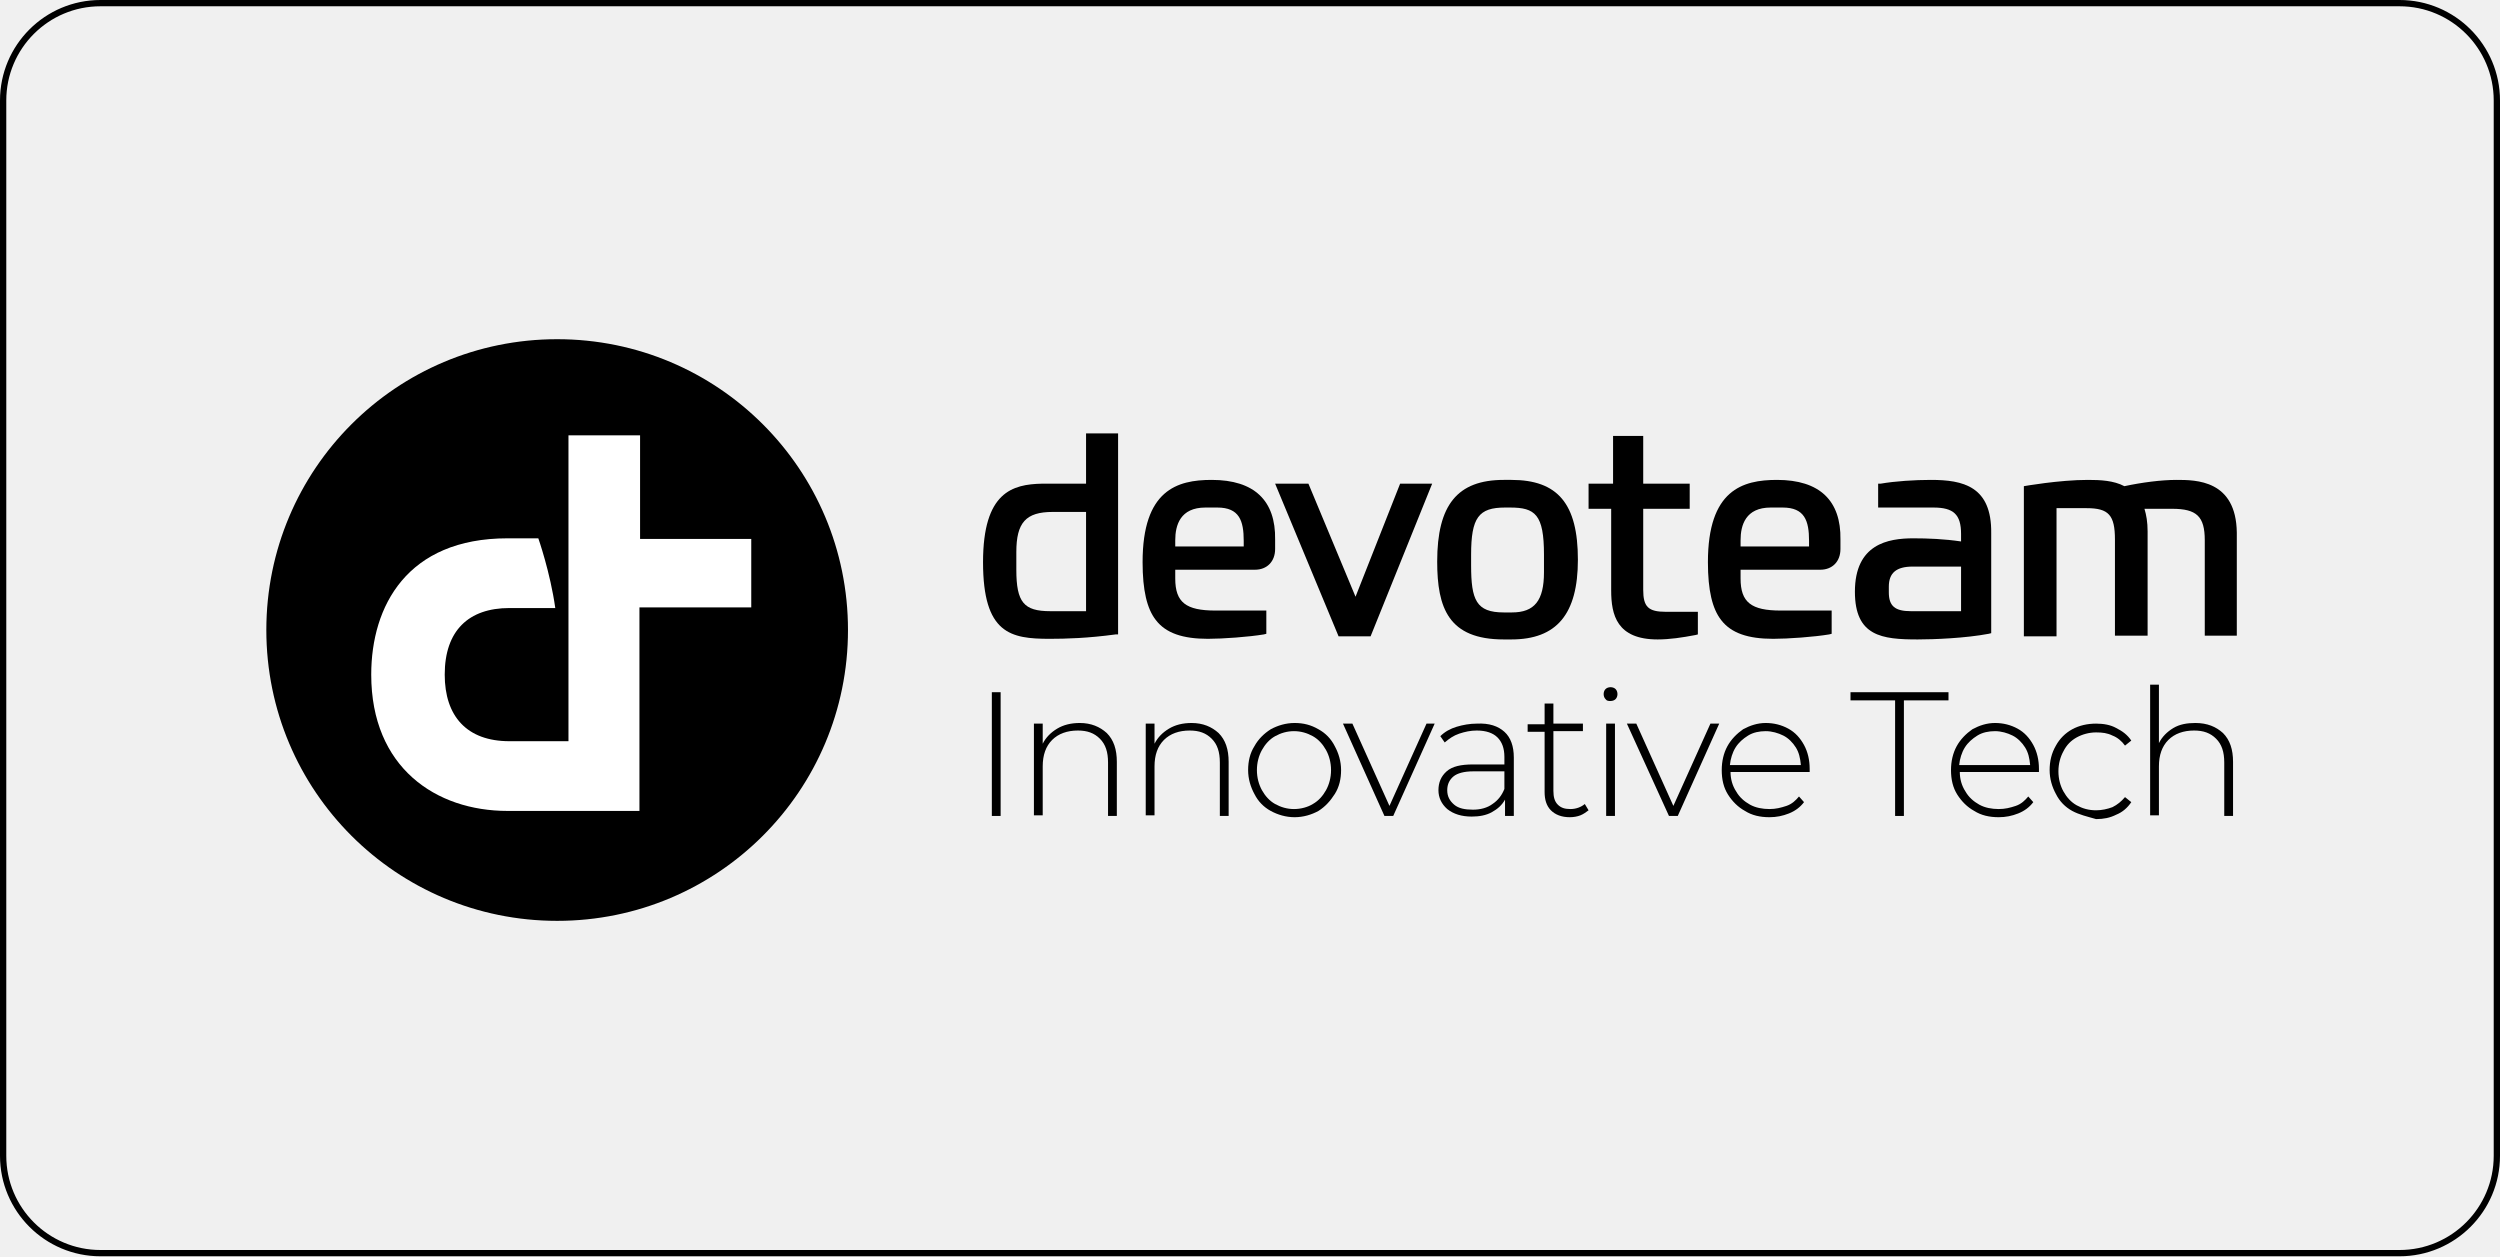
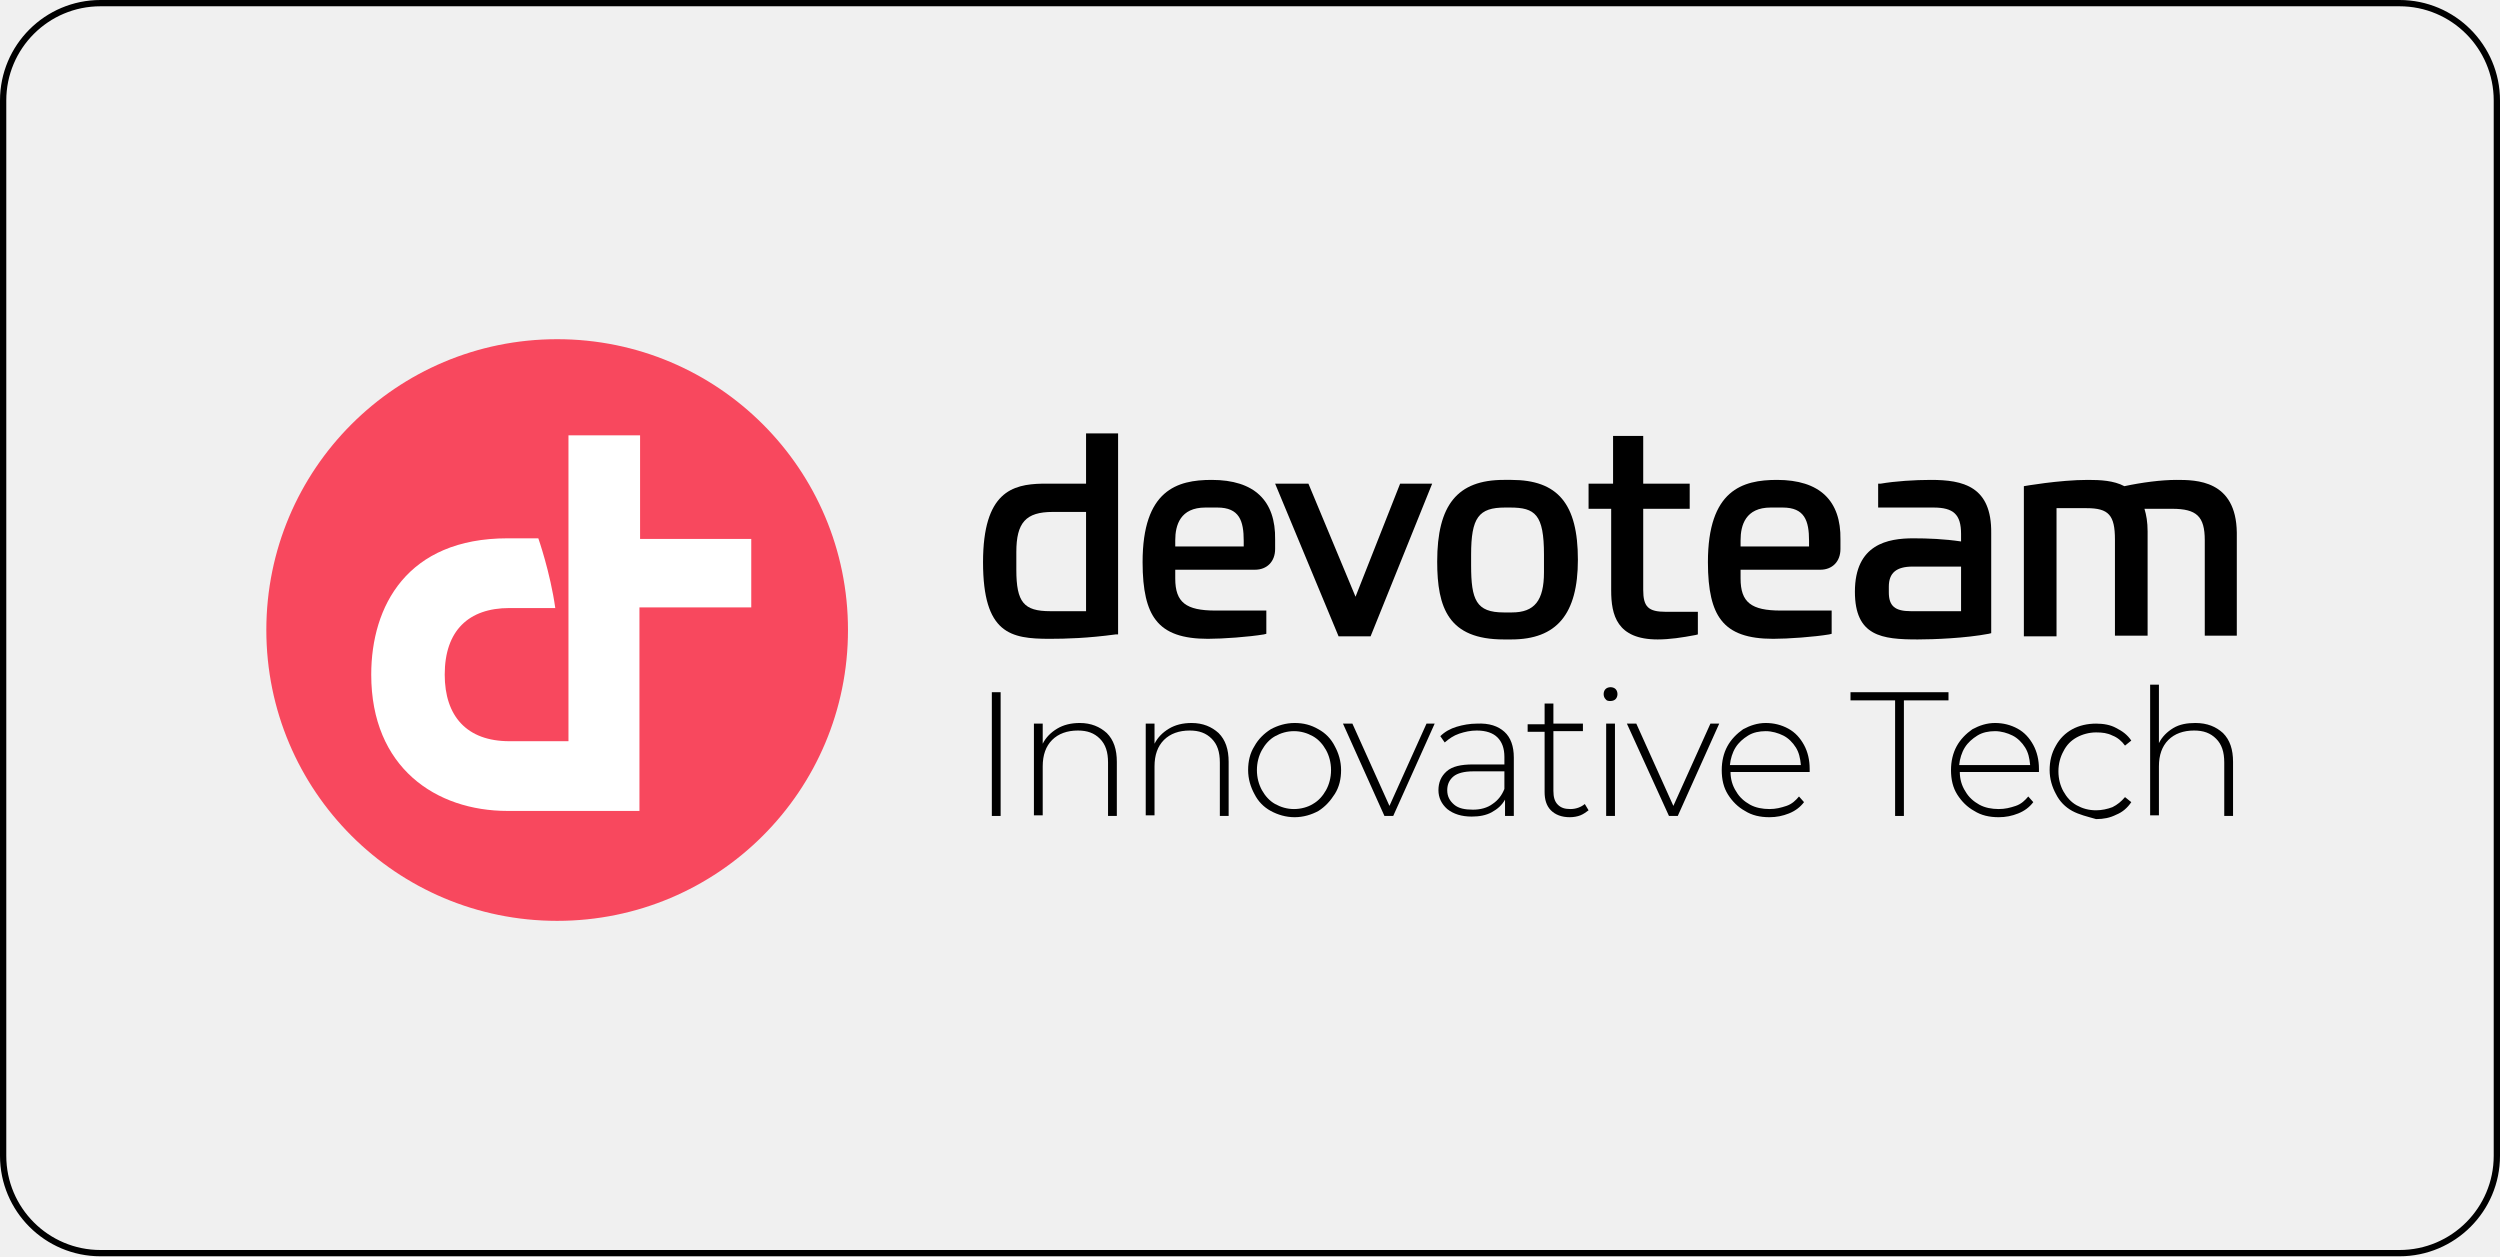
<svg xmlns="http://www.w3.org/2000/svg" width="398" height="200" viewBox="0 0 398 200" fill="none">
  <path d="M0.5 16C0.5 7.44 7.44 0.5 16 0.5H382C390.56 0.5 397.5 7.44 397.5 16V184C397.5 192.56 390.56 199.5 382 199.5H16C7.44 199.5 0.5 192.56 0.5 184V16Z" stroke="black" />
  <path d="M282.9 76.4C277.4 76.4 271.9 78 271.9 89.5C271.9 94 272.6 96.9 274 98.7C275.6 100.8 278.3 101.7 282.3 101.7C284.7 101.7 288.8 101.4 291.2 101L291.6 100.9V97.2H283.5C278.8 97.2 277.1 95.9 277.1 92.1V90.7H289.8C291.7 90.7 293 89.4 293 87.4V85.9C293.1 79.7 289.7 76.4 282.9 76.4ZM288 87H277.1V86C277.1 83.6 277.9 80.8 281.9 80.8H283.8C287.3 80.8 288 82.9 288 86.1V87Z" fill="black" />
  <path d="M240.601 76.4H239.401C232.001 76.4 228.801 80.4 228.801 89.4C228.801 96.8 230.601 101.8 239.401 101.8H240.601C247.801 101.8 251.201 97.8 251.201 89.1C251.201 80.2 248.001 76.4 240.601 76.4ZM245.801 91.1C245.801 95.6 244.301 97.5 240.701 97.5H239.401C235.001 97.5 234.201 95.5 234.201 90V88.3C234.201 82.4 235.401 80.8 239.601 80.8H240.401C244.401 80.8 245.801 81.9 245.801 88.3V91.1Z" fill="black" />
  <path d="M192.9 76.4C187.4 76.4 181.9 78 181.9 89.5C181.9 94 182.6 96.9 184 98.7C185.6 100.8 188.3 101.7 192.3 101.7C194.7 101.7 198.8 101.4 201.2 101L201.6 100.9V97.2H193.5C188.8 97.2 187.1 95.9 187.1 92.1V90.7H199.8C201.7 90.7 203 89.4 203 87.4V85.9C203.1 79.7 199.7 76.4 192.9 76.4ZM198 87H187.1V86C187.1 83.6 187.9 80.8 191.9 80.8H193.8C197.3 80.8 198 82.9 198 86.1V87Z" fill="black" />
  <path d="M172.9 69V77H165.9C161.2 77.1 156.5 78.3 156.5 89.5C156.5 100.9 160.9 101.7 167.1 101.7C169.7 101.7 173.2 101.6 177.6 101H178V69H172.9ZM172.9 97.3H167.2C163 97.3 161.8 95.9 161.8 90.7V87.9C161.8 83.2 163.3 81.5 167.6 81.5H172.9V97.3Z" fill="black" />
  <path d="M307.401 76.4C304.801 76.4 301.701 76.6 299.401 77H299.001V80.8H307.801C311.001 80.8 312.201 81.9 312.201 85V86.2C309.501 85.8 306.901 85.7 304.601 85.7C300.601 85.7 295.301 86.6 295.301 94.2C295.301 101.3 299.601 101.8 305.301 101.8C307.901 101.8 312.901 101.6 316.601 100.9L317.001 100.8V84.9C317.101 77.4 312.501 76.4 307.401 76.4ZM312.101 97.3H304.201C301.701 97.3 300.701 96.5 300.701 94.3V93.4C300.701 91.2 301.901 90.2 304.501 90.2H312.201V97.3H312.101Z" fill="black" />
  <path d="M215.8 95L208.3 77H203L213.1 101.3H218.2L228 77H222.9L215.8 95Z" fill="black" />
  <path d="M261.6 93.9V81H269V77H263.4H261.6V70.3V69.4H256.8V70.3V77H252.9V77.5V79V79.5V81H256.5V94C256.5 97.9 257.4 101.8 263.9 101.8C265.8 101.8 267.8 101.5 269.9 101.1L270.3 101V97.4H265.2C262.4 97.4 261.6 96.6 261.6 93.9Z" fill="black" />
  <path d="M346.499 76.4C344.099 76.4 340.999 76.8 338.199 77.4C336.499 76.5 334.399 76.4 332.399 76.4C327.799 76.4 322.199 77.4 322.199 77.4V101.3H327.399V80.9H332.199C335.699 80.9 336.699 82 336.699 85.9V101.2H341.899V84.6C341.899 83.1 341.699 82 341.399 81H345.799C349.699 81 350.999 82.2 350.999 86V101.2H356.099V84.8C355.999 76.4 349.599 76.4 346.499 76.4Z" fill="black" />
-   <path d="M88.7 54C63.1 54 42.4 74.7 42.4 100.3C42.4 125.9 63.1 146.6 88.7 146.6C114.3 146.6 135 125.9 135 100.3C135 74.7 114.3 54 88.7 54Z" fill="black" />
+   <path d="M88.7 54C63.1 54 42.4 74.7 42.4 100.3C42.4 125.9 63.1 146.6 88.7 146.6C114.3 146.6 135 125.9 135 100.3C135 74.7 114.3 54 88.7 54Z" fill="#F8485E" />
  <path d="M157.9 110.2H159.3V129.9H157.9V110.2Z" fill="black" />
  <path d="M176.2 116.7C177.3 117.8 177.8 119.3 177.8 121.3V129.9H176.4V121.4C176.4 119.7 176 118.5 175.1 117.6C174.2 116.7 173.1 116.3 171.6 116.3C169.9 116.3 168.5 116.8 167.5 117.8C166.5 118.8 166 120.2 166 122V129.8H164.6V115.2H166V118.4C166.5 117.4 167.3 116.6 168.3 116C169.3 115.4 170.5 115.1 171.9 115.1C173.7 115.1 175.1 115.7 176.2 116.7Z" fill="black" />
  <path d="M194 116.7C195.1 117.8 195.6 119.3 195.6 121.3V129.9H194.2V121.4C194.2 119.7 193.8 118.5 192.9 117.6C192 116.7 190.9 116.3 189.4 116.3C187.7 116.3 186.3 116.8 185.3 117.8C184.3 118.8 183.8 120.2 183.8 122V129.8H182.4V115.2H183.8V118.4C184.3 117.4 185.1 116.6 186.1 116C187.1 115.4 188.3 115.1 189.7 115.1C191.5 115.1 192.9 115.7 194 116.7Z" fill="black" />
  <path d="M202.301 129.1C201.201 128.5 200.301 127.6 199.701 126.4C199.101 125.3 198.701 124 198.701 122.6C198.701 121.2 199.001 119.9 199.701 118.8C200.301 117.7 201.201 116.8 202.301 116.1C203.401 115.5 204.701 115.1 206.101 115.1C207.501 115.1 208.701 115.4 209.901 116.1C211.001 116.7 211.901 117.6 212.501 118.8C213.101 119.9 213.501 121.2 213.501 122.6C213.501 124 213.201 125.3 212.501 126.4C211.801 127.5 211.001 128.4 209.901 129.1C208.801 129.7 207.501 130.1 206.101 130.1C204.701 130.1 203.401 129.7 202.301 129.1ZM209.001 128C209.901 127.5 210.601 126.7 211.101 125.8C211.601 124.9 211.901 123.8 211.901 122.6C211.901 121.4 211.601 120.3 211.101 119.4C210.601 118.5 209.901 117.7 209.001 117.2C208.101 116.7 207.101 116.4 206.001 116.4C204.901 116.4 203.901 116.7 203.001 117.2C202.101 117.7 201.401 118.5 200.901 119.4C200.401 120.3 200.101 121.4 200.101 122.6C200.101 123.8 200.401 124.9 200.901 125.8C201.401 126.7 202.101 127.5 203.001 128C203.901 128.5 204.901 128.8 206.001 128.8C207.101 128.8 208.201 128.5 209.001 128Z" fill="black" />
  <path d="M228.401 115.2L221.801 129.9H220.401L213.801 115.2H215.301L221.201 128.3L227.101 115.2H228.401Z" fill="black" />
  <path d="M239.5 116.5C240.5 117.4 241 118.8 241 120.6V129.9H239.6V127.3C239.1 128.2 238.4 128.8 237.5 129.3C236.6 129.8 235.5 130 234.3 130C232.7 130 231.4 129.6 230.4 128.8C229.5 128 229 127 229 125.8C229 124.6 229.4 123.6 230.3 122.8C231.2 122 232.6 121.7 234.5 121.7H239.5V120.5C239.5 119.1 239.1 118.1 238.4 117.4C237.7 116.7 236.6 116.3 235.1 116.3C234.1 116.3 233.2 116.5 232.3 116.8C231.4 117.1 230.7 117.6 230 118.2L229.3 117.2C230 116.5 230.9 116 231.9 115.7C232.9 115.4 234 115.2 235.1 115.2C237.1 115.1 238.5 115.6 239.5 116.5ZM237.6 128C238.5 127.4 239.1 126.6 239.5 125.6V122.8H234.5C233.1 122.8 232 123.1 231.4 123.6C230.8 124.1 230.4 124.8 230.4 125.8C230.4 126.8 230.8 127.5 231.5 128.1C232.2 128.7 233.2 128.9 234.5 128.9C235.7 128.9 236.8 128.6 237.6 128Z" fill="black" />
  <path d="M252.901 129C252.501 129.3 252.101 129.6 251.601 129.8C251.101 130 250.501 130.1 249.901 130.1C248.601 130.1 247.601 129.7 246.901 129C246.201 128.3 245.901 127.3 245.901 126.1V116.5H243.201V115.3H245.901V112H247.301V115.2H252.001V116.4H247.301V125.9C247.301 126.9 247.501 127.6 248.001 128.1C248.501 128.6 249.101 128.8 250.001 128.8C250.901 128.8 251.701 128.5 252.301 128L252.901 129Z" fill="black" />
  <path d="M255.601 111.3C255.401 111.1 255.301 110.8 255.301 110.5C255.301 110.2 255.401 109.9 255.601 109.7C255.801 109.5 256.101 109.4 256.401 109.4C256.701 109.4 257.001 109.5 257.201 109.7C257.401 109.9 257.501 110.2 257.501 110.5C257.501 110.8 257.401 111.1 257.201 111.3C257.001 111.5 256.701 111.6 256.401 111.6C256.101 111.6 255.801 111.6 255.601 111.3ZM255.701 115.2H257.101V129.9H255.701V115.2Z" fill="black" />
  <path d="M273.7 115.2L267.1 129.9H265.7L259 115.2H260.5L266.4 128.3L272.3 115.2H273.7Z" fill="black" />
  <path d="M288.1 122.9H275.5C275.5 124 275.8 125.1 276.4 126C276.9 126.9 277.7 127.6 278.6 128.1C279.5 128.6 280.6 128.8 281.7 128.8C282.7 128.8 283.5 128.6 284.4 128.3C285.3 128 285.9 127.4 286.4 126.8L287.2 127.7C286.6 128.5 285.8 129.1 284.8 129.5C283.8 129.9 282.8 130.1 281.7 130.1C280.2 130.1 278.9 129.8 277.8 129.1C276.7 128.5 275.8 127.6 275.1 126.5C274.4 125.4 274.1 124.1 274.1 122.6C274.1 121.2 274.4 119.9 275 118.8C275.6 117.7 276.5 116.8 277.5 116.1C278.6 115.5 279.8 115.1 281.1 115.1C282.4 115.1 283.6 115.4 284.7 116C285.8 116.6 286.6 117.5 287.2 118.6C287.8 119.7 288.1 121 288.1 122.4V122.9ZM278.3 117.1C277.5 117.6 276.8 118.2 276.3 119C275.8 119.8 275.5 120.8 275.4 121.8H286.7C286.6 120.7 286.4 119.8 285.9 119C285.4 118.2 284.7 117.5 283.9 117.1C283.1 116.7 282.1 116.4 281.1 116.4C280.1 116.4 279.1 116.6 278.3 117.1Z" fill="black" />
  <path d="M301.7 111.5H294.6V110.2H310.2V111.5H303.1V129.9H301.7V111.5Z" fill="black" />
  <path d="M324.6 122.9H312C312 124 312.3 125.1 312.9 126C313.4 126.9 314.2 127.6 315.1 128.1C316 128.6 317.1 128.8 318.2 128.8C319.2 128.8 320 128.6 320.9 128.3C321.8 128 322.4 127.4 322.9 126.8L323.7 127.7C323.1 128.5 322.3 129.1 321.3 129.5C320.3 129.9 319.3 130.1 318.2 130.1C316.7 130.1 315.4 129.8 314.3 129.1C313.2 128.5 312.3 127.6 311.6 126.5C310.9 125.4 310.6 124.1 310.6 122.6C310.6 121.2 310.9 119.9 311.5 118.8C312.1 117.7 313 116.8 314 116.1C315.1 115.5 316.3 115.1 317.6 115.1C318.9 115.1 320.1 115.4 321.2 116C322.3 116.6 323.1 117.5 323.7 118.6C324.3 119.7 324.6 121 324.6 122.4V122.9ZM314.8 117.1C314 117.6 313.3 118.2 312.8 119C312.3 119.8 312 120.8 311.9 121.8H323.2C323.1 120.7 322.9 119.8 322.4 119C321.9 118.2 321.2 117.5 320.4 117.1C319.6 116.7 318.6 116.4 317.6 116.4C316.6 116.4 315.6 116.6 314.8 117.1Z" fill="black" />
  <path d="M329.901 129.1C328.801 128.5 327.901 127.6 327.301 126.4C326.701 125.3 326.301 124 326.301 122.6C326.301 121.2 326.601 119.9 327.301 118.7C327.901 117.6 328.801 116.7 329.901 116.1C331.001 115.5 332.301 115.2 333.701 115.2C334.901 115.2 336.001 115.4 336.901 115.9C337.901 116.4 338.701 117 339.301 117.9L338.301 118.7C337.801 118 337.101 117.4 336.301 117.1C335.501 116.7 334.701 116.6 333.701 116.6C332.601 116.6 331.501 116.9 330.601 117.4C329.701 117.9 329.001 118.6 328.501 119.6C328.001 120.5 327.701 121.6 327.701 122.8C327.701 124 328.001 125.1 328.501 126C329.001 126.9 329.701 127.7 330.601 128.2C331.501 128.7 332.501 129 333.701 129C334.601 129 335.501 128.8 336.301 128.5C337.101 128.1 337.701 127.6 338.301 126.9L339.301 127.7C338.701 128.6 337.901 129.3 336.901 129.7C335.901 130.2 334.901 130.4 333.701 130.4C332.301 130 331.001 129.7 329.901 129.1Z" fill="black" />
  <path d="M353.901 116.7C355.001 117.8 355.501 119.3 355.501 121.3V129.9H354.101V121.4C354.101 119.7 353.701 118.5 352.801 117.6C351.901 116.7 350.801 116.3 349.301 116.3C347.601 116.3 346.201 116.8 345.201 117.8C344.201 118.8 343.701 120.2 343.701 122V129.8H342.301V109H343.701V118.3C344.201 117.3 345.001 116.5 346.001 115.9C347.001 115.3 348.201 115.1 349.501 115.1C351.401 115.1 352.801 115.7 353.901 116.7Z" fill="black" />
  <path d="M119.6 96.7H101.8V129.1H80.8C69.4 129.1 59.1 122.2 59.1 107.4C59.1 96.5 64.8 85.7 80.8 85.7H85.7C85.7 85.7 87.6 91.1 88.4 96.8H81.1C74.6 96.8 70.8 100.4 70.8 107.4C70.8 114 74.3 118 81.1 118H90.5V69.3H101.9V85.8H119.6V96.7Z" fill="white" />
</svg>
